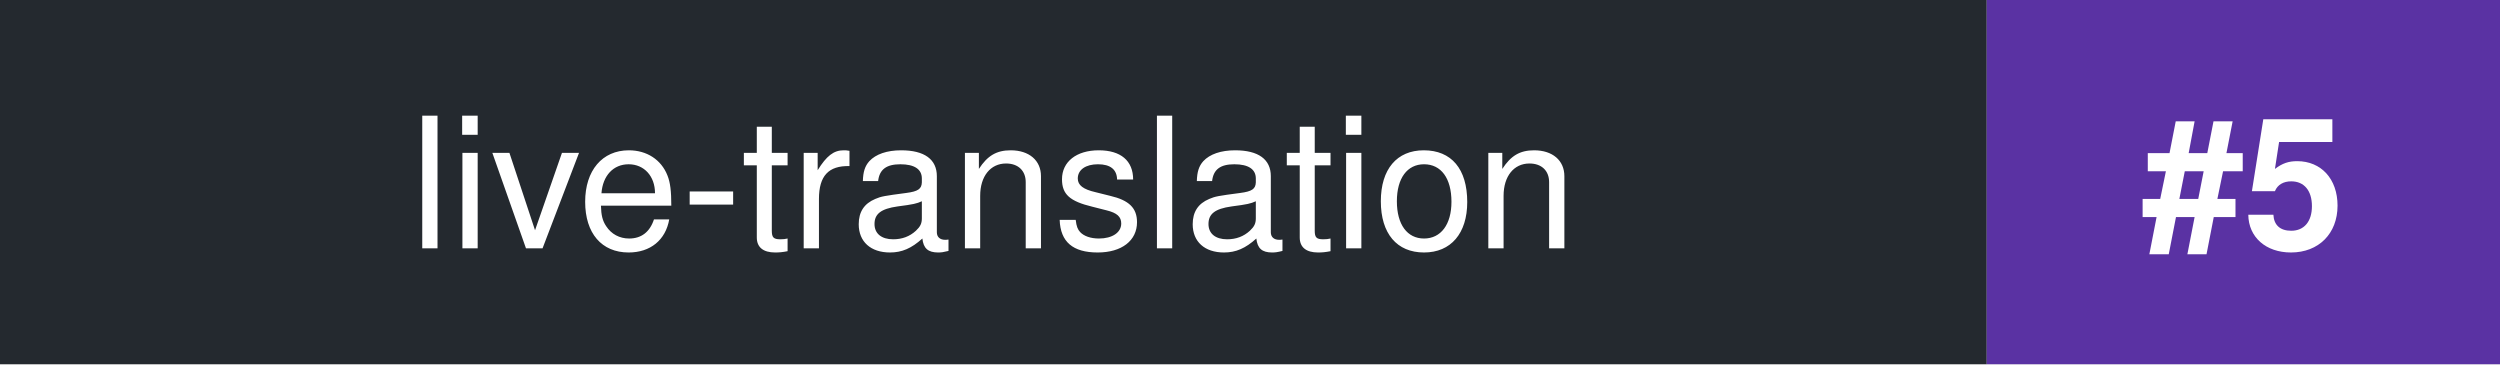
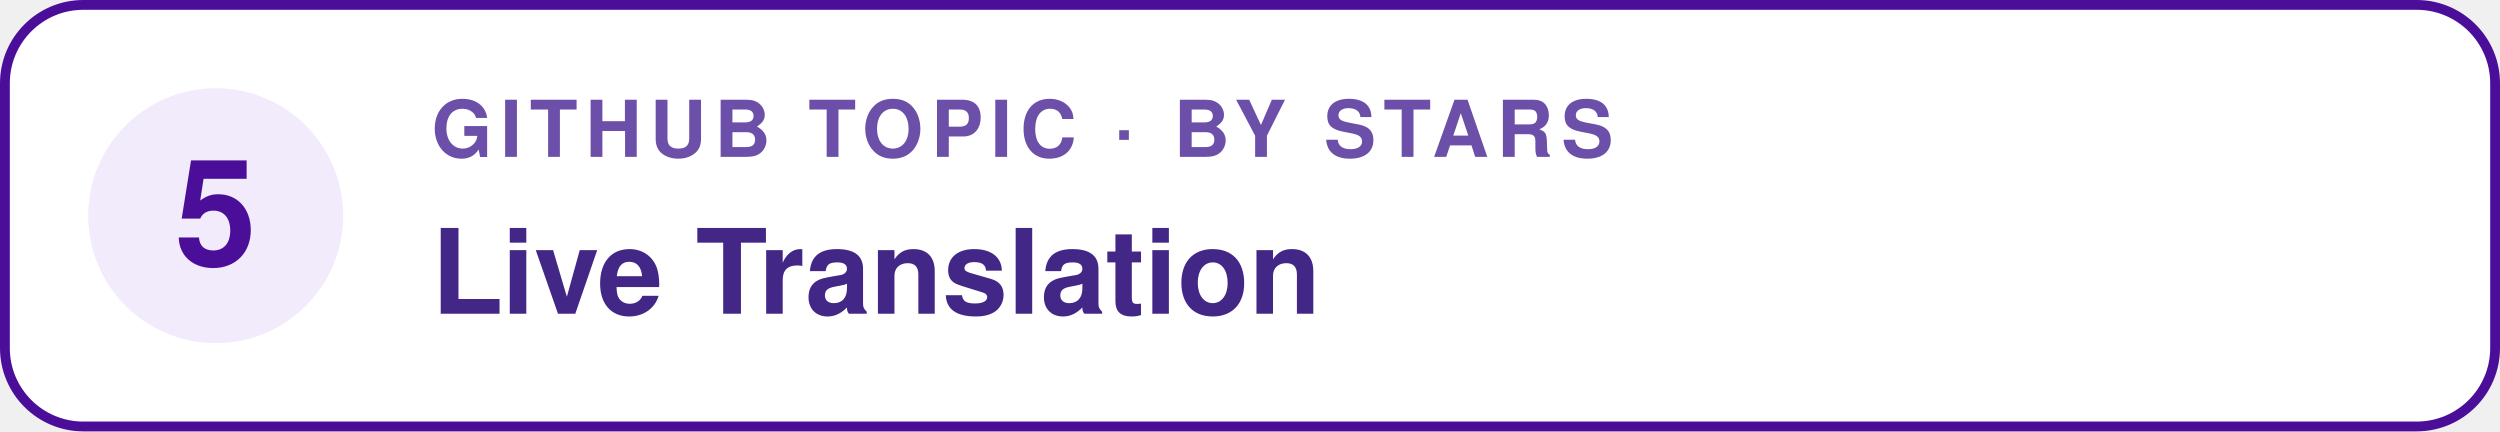
- <svg xmlns="http://www.w3.org/2000/svg" width="151" height="22" viewBox="0 0 151 22" role="img" aria-label="GitHub topic · live-translation #5">
-   <rect width="120" height="22" fill="#24292F" />
-   <rect x="120" width="31" height="22" fill="#5A32A3" />
-   <g fill="#FFFFFF" font-family="-apple-system,BlinkMacSystemFont,'Segoe UI','PingFang SC','Microsoft YaHei','Noto Sans SC',Helvetica,Arial,sans-serif" font-size="11" text-anchor="middle">
-     <text x="60" y="15">live-translation</text>
-     <text x="135.5" y="15" font-weight="700">#5</text>
-   </g>
+ <svg xmlns="http://www.w3.org/2000/svg" width="255" height="44" viewBox="0 0 255 44" role="img" aria-label="GitHub topic · live-translation #5">
+   <rect x="0.5" y="0.5" width="254" height="43" rx="8" fill="#FFFFFF" stroke="#4A0E99" />
+   <circle cx="22" cy="22" r="13" fill="#F1EBFB" />
+   <text x="22" y="27" text-anchor="middle" font-family="-apple-system,BlinkMacSystemFont,'Segoe UI','PingFang SC','Microsoft YaHei','Noto Sans SC',Helvetica,Arial,sans-serif" font-size="15" font-weight="700" fill="#4A0E99">5</text>
+   <text x="44" y="16" font-family="-apple-system,BlinkMacSystemFont,'Segoe UI','PingFang SC','Microsoft YaHei','Noto Sans SC',Helvetica,Arial,sans-serif" font-size="8" font-weight="600" letter-spacing="0.8" fill="#6B4FA8">GITHUB TOPIC · BY STARS</text>
+   <text x="44" y="32" font-family="-apple-system,BlinkMacSystemFont,'Segoe UI','PingFang SC','Microsoft YaHei','Noto Sans SC',Helvetica,Arial,sans-serif" font-size="12" font-weight="700" fill="#432787">Live Translation</text>
</svg>
